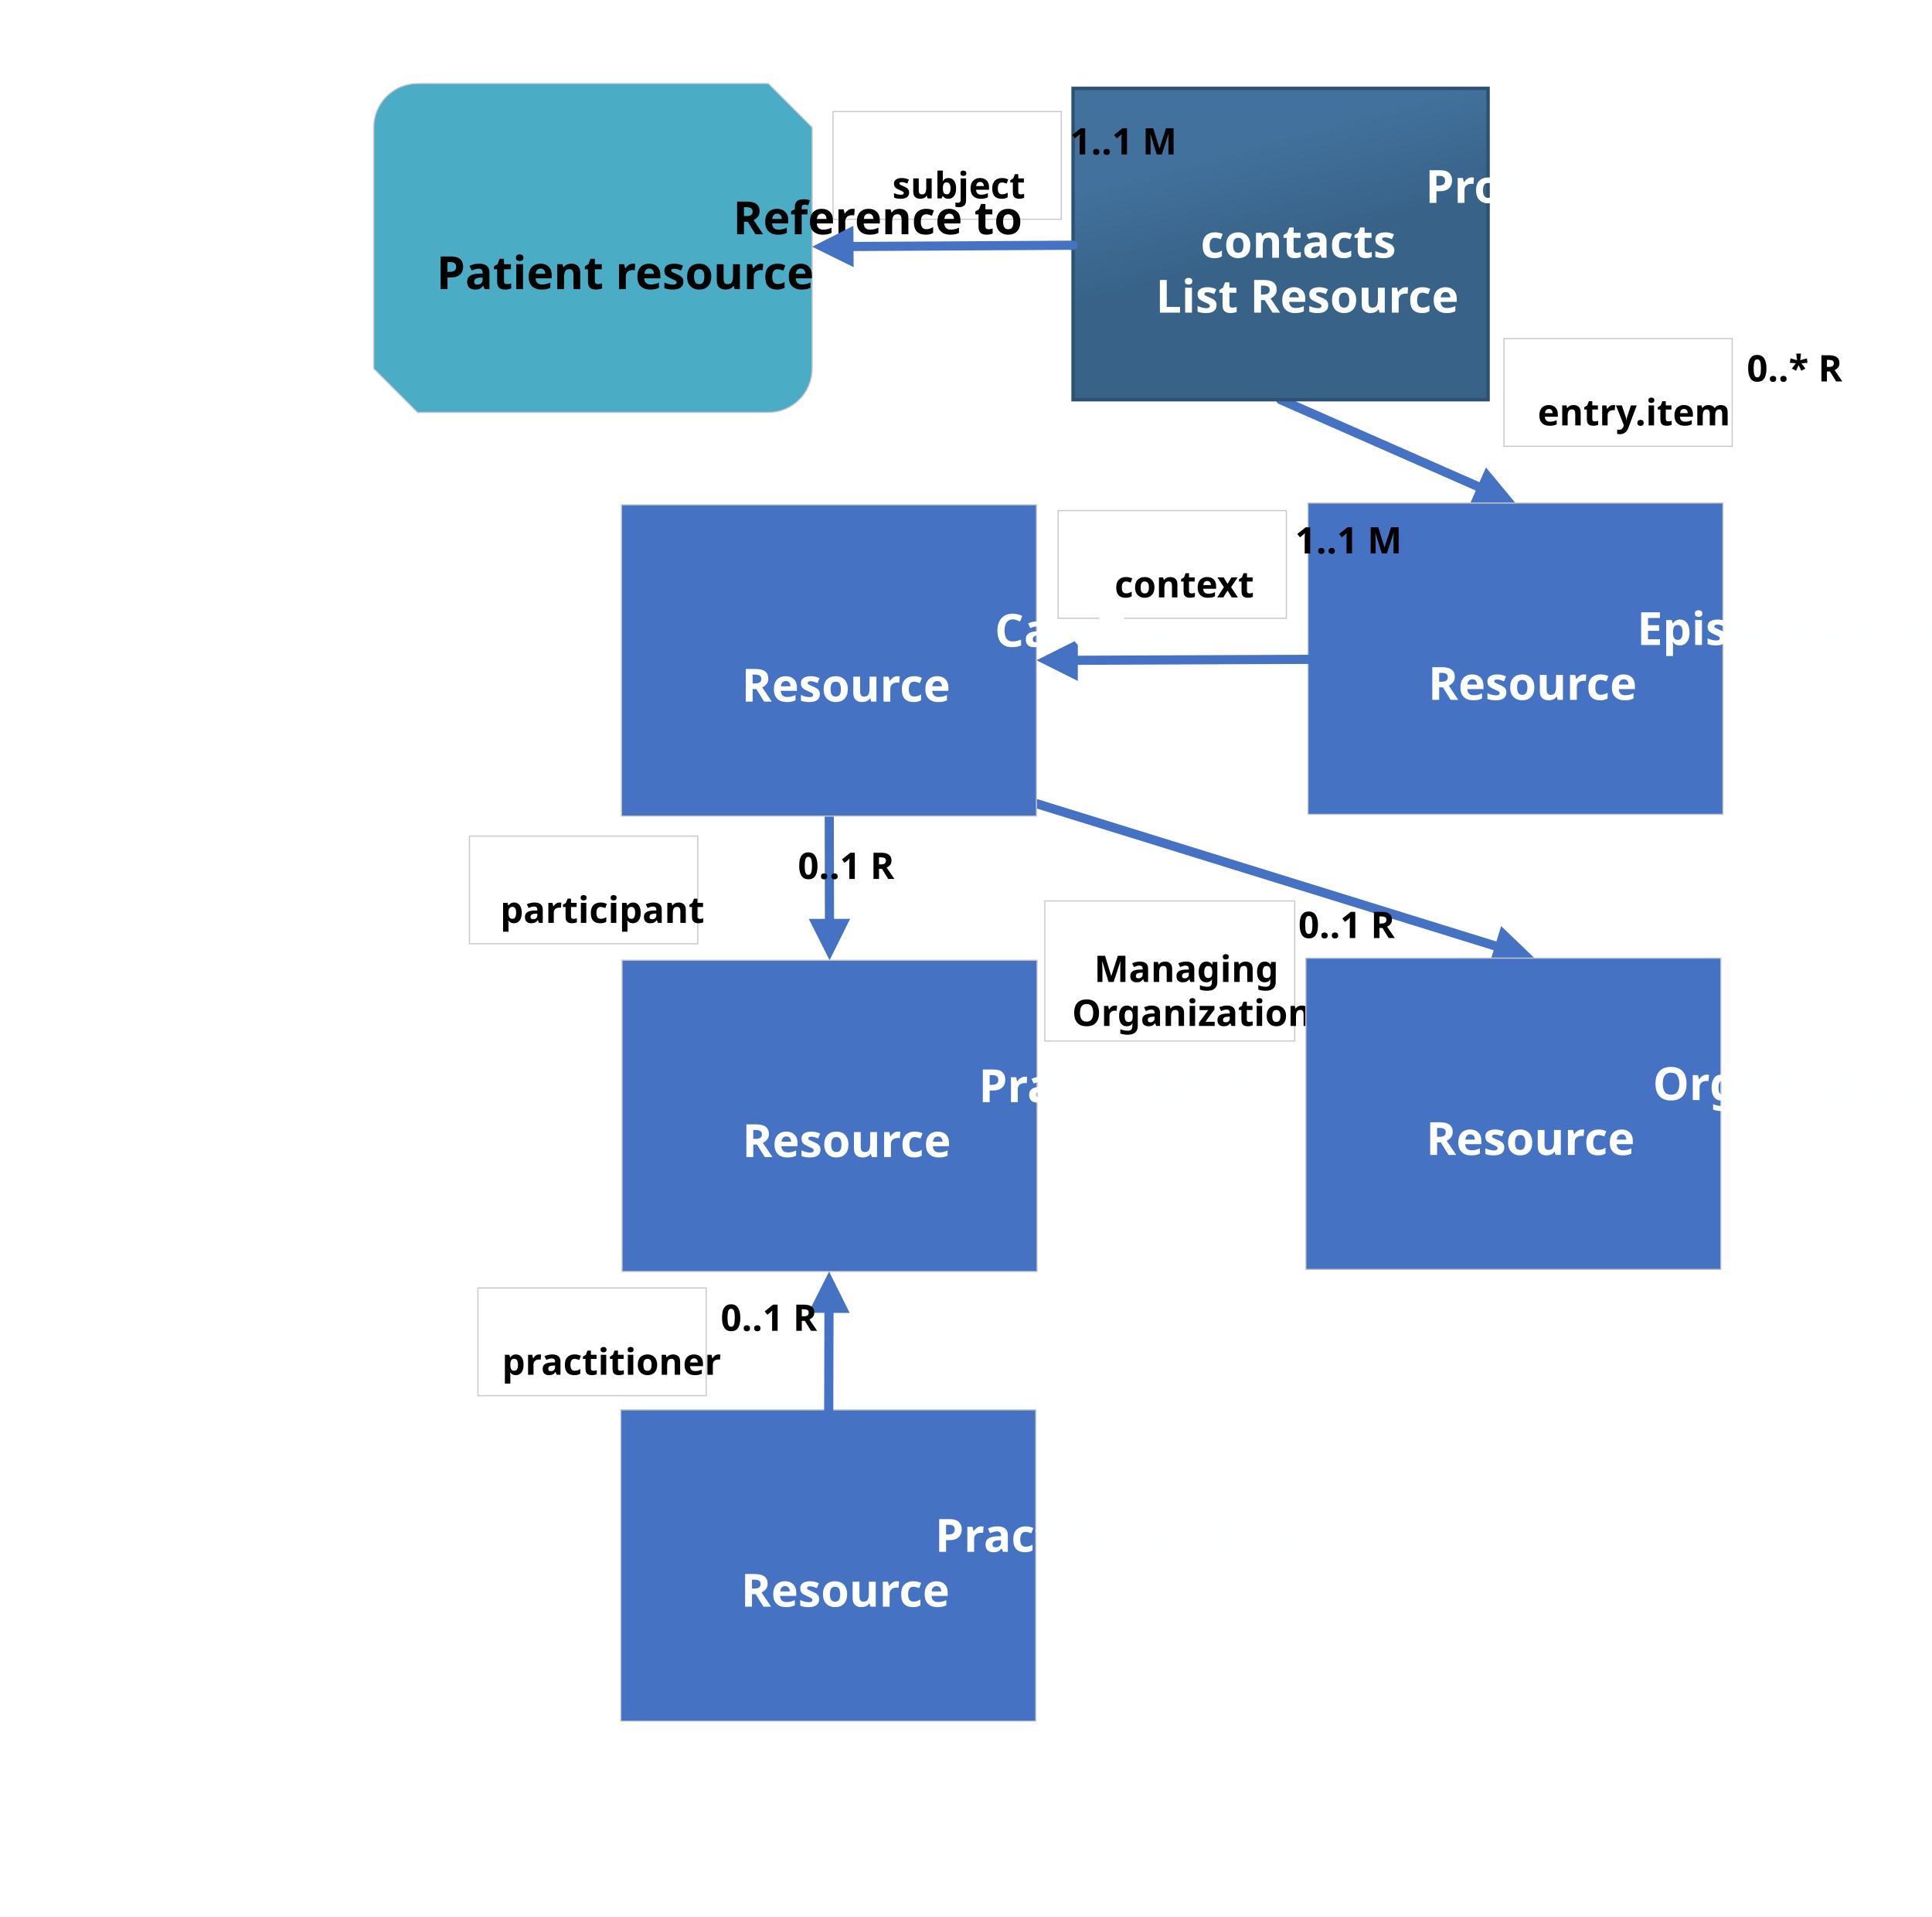
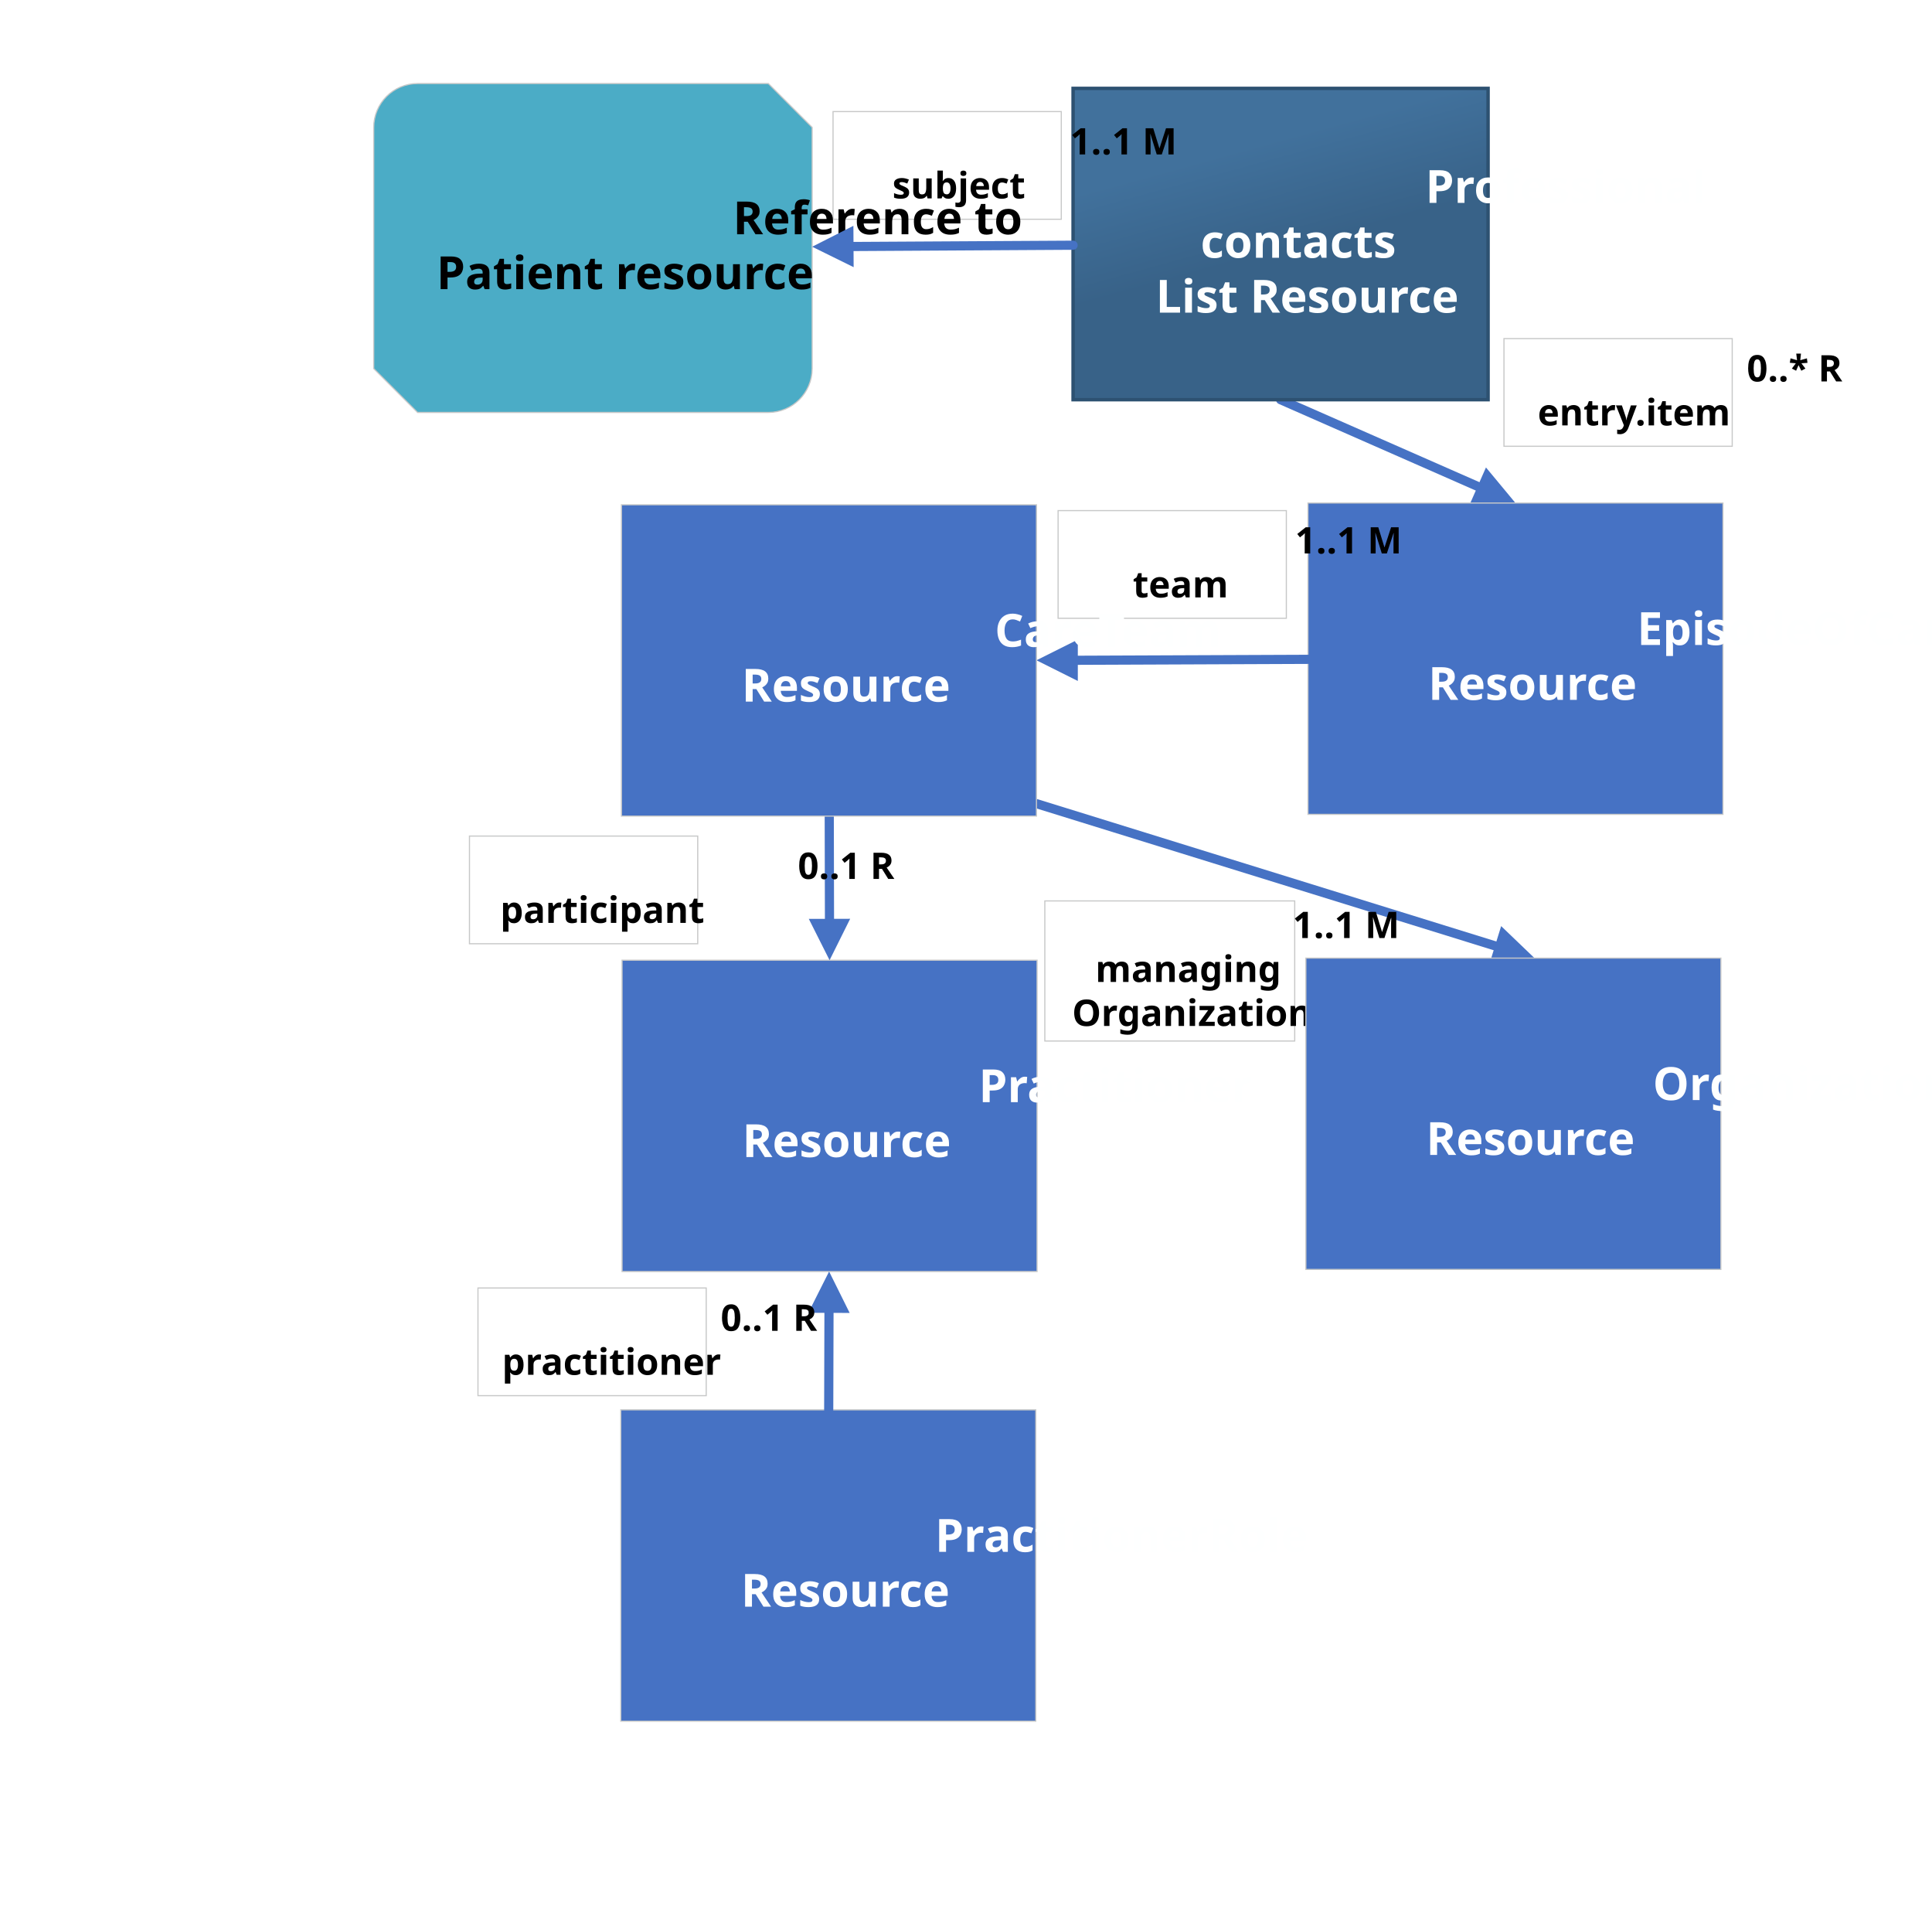
<svg xmlns="http://www.w3.org/2000/svg" xmlns:ns1="http://schemas.microsoft.com/visio/2003/SVGExtensions/" xmlns:xlink="http://www.w3.org/1999/xlink" width="5.865in" height="5.817in" viewBox="0 0 422.284 418.821" xml:space="preserve" color-interpolation-filters="sRGB" class="st13">
  <ns1:documentProperties ns1:langID="1033" ns1:metric="true" ns1:viewMarkup="false">
    <ns1:userDefs>
      <ns1:ud ns1:nameU="msvSubprocessMaster" ns1:prompt="" ns1:val="VT4(Rectangle)" />
      <ns1:ud ns1:nameU="msvNoAutoConnect" ns1:val="VT0(1):26" />
    </ns1:userDefs>
  </ns1:documentProperties>
  <style type="text/css">
	
		.st1 {fill:#4672c4;stroke:#c7c8c8;stroke-width:0.25}
		.st2 {fill:#feffff;font-family:Calibri;font-size:0.833em;font-weight:bold}
		.st3 {font-size:1em}
		.st4 {marker-end:url(#mrkr4-10);stroke:#4672c4;stroke-linecap:round;stroke-linejoin:round;stroke-width:2}
		.st5 {fill:#4672c4;fill-opacity:1;stroke:#4672c4;stroke-opacity:1;stroke-width:0.442}
		.st6 {marker-start:url(#mrkr4-24);stroke:#4672c4;stroke-linecap:round;stroke-linejoin:round;stroke-width:2}
		.st7 {fill:none;stroke:#c7c8c8;stroke-width:0.25}
		.st8 {fill:#000000;font-family:Calibri;font-size:0.667em;font-weight:bold}
		.st9 {fill:#4672c4;fill-opacity:0;stroke:#c7c8c8;stroke-width:0.25}
- 		.st10 {fill:url(#grad0-73);stroke:#2d5171;stroke-width:0.75}
+ 		.st10 {fill:url(#grad0-74);stroke:#2d5171;stroke-width:0.75}
		.st11 {fill:#4bacc6;stroke:#c7c8c8;stroke-width:0.25}
		.st12 {fill:#000000;font-family:Calibri;font-size:0.833em;font-weight:bold}
		.st13 {fill:none;fill-rule:evenodd;font-size:12px;overflow:visible;stroke-linecap:square;stroke-miterlimit:3}
	
	</style>
  <defs id="Patterns_And_Gradients">
-     <linearGradient id="grad0-73" x1="0" y1="0" x2="1" y2="0" gradientTransform="rotate(250 0.5 0.5)">
+     <linearGradient id="grad0-74" x1="0" y1="0" x2="1" y2="0" gradientTransform="rotate(250 0.5 0.5)">
      <stop offset="0" stop-color="#386288" stop-opacity="1" />
      <stop offset="0.48" stop-color="#386288" stop-opacity="1" />
      <stop offset="0.82" stop-color="#41719c" stop-opacity="1" />
    </linearGradient>
  </defs>
  <defs id="Markers">
    <g id="lend4">
      <path d="M 2 1 L 0 0 L 2 -1 L 2 1 " style="stroke:none" />
    </g>
    <marker id="mrkr4-10" class="st5" ns1:arrowType="4" ns1:arrowSize="2" ns1:setback="4.52" refX="-4.52" orient="auto" markerUnits="strokeWidth" overflow="visible">
      <use xlink:href="#lend4" transform="scale(-2.26,-2.26) " />
    </marker>
    <marker id="mrkr4-24" class="st5" ns1:arrowType="4" ns1:arrowSize="2" ns1:setback="4.34" refX="4.34" orient="auto" markerUnits="strokeWidth" overflow="visible">
      <use xlink:href="#lend4" transform="scale(2.26) " />
    </marker>
  </defs>
  <g ns1:mID="0" ns1:index="1" ns1:groupContext="foregroundPage">
    <ns1:userDefs>
      <ns1:ud ns1:nameU="msvThemeOrder" ns1:val="VT0(0):26" />
    </ns1:userDefs>
    <ns1:pageProperties ns1:drawingScale="0.0393701" ns1:pageScale="0.0393701" ns1:drawingUnits="24" ns1:shadowOffsetX="8.50394" ns1:shadowOffsetY="-8.50394" />
    <ns1:layer ns1:name="Connector" ns1:index="0" />
    <a xlink:href="explore_practitioner.html" xlink:title="Link to Practitioner resource mapping">
      <g id="shape1-1" ns1:mID="1" ns1:groupContext="shape" transform="translate(135.968,-140.97)">
        <ns1:custProps>
          <ns1:cp ns1:nameU="Row_1" ns1:lbl="title" ns1:type="0" ns1:langID="2057" ns1:val="VT4(Bundle)" />
        </ns1:custProps>
        <ns1:userDefs>
          <ns1:ud ns1:nameU="visVersion" ns1:val="VT0(15):26" />
          <ns1:ud ns1:nameU="visAltText" ns1:val="VT4(Bundle)" />
        </ns1:userDefs>
        <ns1:textBlock ns1:margins="rect(4,4,4,4)" ns1:tabSpace="42.5197" />
        <ns1:textRect cx="45.354" cy="384.806" width="90.71" height="68.031" />
        <rect x="0" y="350.79" width="90.709" height="68.031" class="st1" />
        <text x="20.77" y="381.81" class="st2" ns1:langID="2057">
          <ns1:paragraph ns1:horizAlign="1" />
          <ns1:tabList />Practitioner<ns1:newlineChar />
          <tspan x="26.27" dy="1.2em" class="st3">Resource</tspan>
        </text>
      </g>
    </a>
    <g id="shape2-5" ns1:mID="2" ns1:groupContext="shape" ns1:layerMember="0" transform="translate(279.902,-331.48)">
      <ns1:userDefs>
        <ns1:ud ns1:nameU="visVersion" ns1:val="VT0(15):26" />
      </ns1:userDefs>
      <path d="M0 418.82 L43.07 437.76" class="st4" />
    </g>
    <a xlink:href="explore_professional_contacts.html#mapping-for-professional-contacts-episodeofcare" xlink:title="Link to EpisodeOfCare resource mapping">
      <g id="shape4-11" ns1:mID="4" ns1:groupContext="shape" transform="translate(285.888,-240.872)">
        <ns1:custProps>
          <ns1:cp ns1:nameU="Row_1" ns1:lbl="title" ns1:type="0" ns1:langID="2057" ns1:val="VT4(Bundle)" />
        </ns1:custProps>
        <ns1:userDefs>
          <ns1:ud ns1:nameU="visVersion" ns1:val="VT0(15):26" />
          <ns1:ud ns1:nameU="visAltText" ns1:val="VT4(Bundle)" />
        </ns1:userDefs>
        <ns1:textBlock ns1:margins="rect(4,4,4,4)" ns1:tabSpace="42.5197" />
        <ns1:textRect cx="45.354" cy="384.806" width="90.71" height="68.031" />
        <rect x="0" y="350.79" width="90.709" height="68.031" class="st1" />
        <text x="14.75" y="381.81" class="st2" ns1:langID="2057">
          <ns1:paragraph ns1:horizAlign="1" />
          <ns1:tabList />EpisodeOfCare<ns1:newlineChar />
          <tspan x="26.27" dy="1.2em" class="st3">Resource</tspan>
        </text>
      </g>
    </a>
    <a xlink:href="explore_practitioner_role.html" xlink:title="Link to PractitionerRole resource mapping">
      <g id="shape5-15" ns1:mID="5" ns1:groupContext="shape" transform="translate(135.685,-42.7102)">
        <ns1:custProps>
          <ns1:cp ns1:nameU="Row_1" ns1:lbl="title" ns1:type="0" ns1:langID="2057" ns1:val="VT4(Bundle)" />
        </ns1:custProps>
        <ns1:userDefs>
          <ns1:ud ns1:nameU="visVersion" ns1:val="VT0(15):26" />
          <ns1:ud ns1:nameU="visAltText" ns1:val="VT4(Bundle)" />
        </ns1:userDefs>
        <ns1:textBlock ns1:margins="rect(4,4,4,4)" ns1:tabSpace="42.5197" />
        <ns1:textRect cx="45.354" cy="384.806" width="90.71" height="68.031" />
        <rect x="0" y="350.79" width="90.709" height="68.031" class="st1" />
        <text x="11.52" y="381.81" class="st2" ns1:langID="2057">
          <ns1:paragraph ns1:horizAlign="1" />
          <ns1:tabList />PractitionerRole<ns1:newlineChar />
          <tspan x="26.27" dy="1.2em" class="st3">Resource</tspan>
        </text>
      </g>
    </a>
    <g id="shape6-19" ns1:mID="6" ns1:groupContext="shape" ns1:layerMember="0" transform="translate(226.543,-267.609)">
      <ns1:userDefs>
        <ns1:ud ns1:nameU="visVersion" ns1:val="VT0(15):26" />
      </ns1:userDefs>
      <path d="M8.68 411.89 L9.04 411.89 L94.78 411.54" class="st6" />
    </g>
    <g id="shape8-25" ns1:mID="8" ns1:groupContext="shape" ns1:layerMember="0" transform="translate(174.094,-110.742)">
      <ns1:userDefs>
        <ns1:ud ns1:nameU="visVersion" ns1:val="VT0(15):26" />
      </ns1:userDefs>
      <path d="M7.04 418.82 L7.1 397.63" class="st4" />
    </g>
    <g id="shape9-30" ns1:mID="9" ns1:groupContext="shape" ns1:layerMember="0" transform="translate(174.203,-240.488)">
      <ns1:userDefs>
        <ns1:ud ns1:nameU="visVersion" ns1:val="VT0(15):26" />
      </ns1:userDefs>
      <path d="M7.05 418.82 L7.1 441.27" class="st4" />
    </g>
    <g id="shape10-35" ns1:mID="10" ns1:groupContext="shape" ns1:layerMember="0" transform="translate(226.543,-243.213)">
      <ns1:userDefs>
        <ns1:ud ns1:nameU="visVersion" ns1:val="VT0(15):26" />
      </ns1:userDefs>
      <path d="M0 418.82 L100.23 449.9" class="st4" />
    </g>
    <g id="shape12-40" ns1:mID="12" ns1:groupContext="shape" transform="translate(231.271,-283.72)">
      <ns1:textBlock ns1:margins="rect(4,4,4,4)" ns1:tabSpace="42.5197" />
      <ns1:textRect cx="24.945" cy="407.058" width="49.89" height="23.528" />
      <rect x="0" y="395.294" width="49.89" height="23.528" class="st7" />
      <text x="14.35" y="404.66" class="st8" ns1:langID="2057">
        <ns1:paragraph ns1:horizAlign="1" />
        <ns1:tabList />1<tspan class="st3" ns1:langID="1033">..</tspan>1 M<ns1:newlineChar />
-         <tspan x="12.35" dy="1.2em" class="st3">context</tspan>
+         <tspan x="16.32" dy="1.2em" class="st3">team</tspan>
      </text>
    </g>
    <g id="shape13-45" ns1:mID="13" ns1:groupContext="shape" transform="translate(328.727,-321.307)">
      <ns1:textBlock ns1:margins="rect(4,4,4,4)" ns1:tabSpace="42.5197" />
      <ns1:textRect cx="24.945" cy="407.058" width="49.89" height="23.528" />
      <rect x="0" y="395.294" width="49.89" height="23.528" class="st7" />
      <text x="15.63" y="404.66" class="st8" ns1:langID="1033">
        <ns1:paragraph ns1:horizAlign="1" />
        <ns1:tabList />0..* R<ns1:newlineChar />
        <tspan x="7.38" dy="1.2em" class="st3">entry.item </tspan>
      </text>
    </g>
    <g id="shape14-49" ns1:mID="14" ns1:groupContext="shape" transform="translate(104.47,-113.845)">
      <ns1:textBlock ns1:margins="rect(4,4,4,4)" ns1:tabSpace="42.5197" />
      <ns1:textRect cx="24.945" cy="407.058" width="49.89" height="23.528" />
      <rect x="0" y="395.294" width="49.89" height="23.528" class="st9" />
      <text x="15.6" y="404.66" class="st8" ns1:langID="1033">
        <ns1:paragraph ns1:horizAlign="1" />
        <ns1:tabList />0..1 R<ns1:newlineChar />
        <tspan x="5.26" dy="1.2em" class="st3">practitioner</tspan>
      </text>
    </g>
    <g id="shape15-53" ns1:mID="15" ns1:groupContext="shape" transform="translate(228.372,-191.339)">
      <ns1:textBlock ns1:margins="rect(4,4,4,4)" ns1:tabSpace="42.5197" />
      <ns1:textRect cx="27.309" cy="403.514" width="54.62" height="30.614" />
      <rect x="0" y="388.207" width="54.617" height="30.614" class="st9" />
-       <text x="17.96" y="396.31" class="st8" ns1:langID="1033">
-         <ns1:paragraph ns1:horizAlign="1" />
-         <ns1:tabList />0..1 R<ns1:newlineChar />
-         <tspan x="10.79" dy="1.2em" class="st3" ns1:langID="2057">Managing<ns1:newlineChar />
+       <text x="16.72" y="396.31" class="st8" ns1:langID="2057">
+         <ns1:paragraph ns1:horizAlign="1" />
+         <ns1:tabList />1<tspan class="st3" ns1:langID="1033">..1 </tspan>M<ns1:newlineChar />
+         <tspan x="11.04" dy="1.2em" class="st3">managing<ns1:newlineChar />
        </tspan>
-         <tspan x="5.95" dy="1.2em" class="st3" ns1:langID="2057">Organization</tspan>
-       </text>
-     </g>
-     <g id="shape16-58" ns1:mID="16" ns1:groupContext="shape" transform="translate(102.614,-212.598)">
+         <tspan x="5.95" dy="1.2em" class="st3">Organization</tspan>
+       </text>
+     </g>
+     <g id="shape16-59" ns1:mID="16" ns1:groupContext="shape" transform="translate(102.614,-212.598)">
      <ns1:textBlock ns1:margins="rect(4,4,4,4)" ns1:tabSpace="42.5197" />
      <ns1:textRect cx="24.945" cy="407.058" width="49.89" height="23.528" />
      <rect x="0" y="395.294" width="49.89" height="23.528" class="st9" />
      <text x="15.6" y="404.66" class="st8" ns1:langID="1033">
        <ns1:paragraph ns1:horizAlign="1" />
        <ns1:tabList />
        <ns1:newlineChar />0..1 R<ns1:newlineChar />
        <tspan x="6.72" dy="1.2em" class="st3" ns1:langID="2057">participant</tspan>
        <ns1:newlineChar />
      </text>
    </g>
    <a xlink:href="explore_professional_contacts.html#mapping-for-professional-contacts-careteam" xlink:title="Link to CareTeam resource mapping">
-       <g id="shape18-62" ns1:mID="18" ns1:groupContext="shape" transform="translate(135.834,-240.488)">
+       <g id="shape18-63" ns1:mID="18" ns1:groupContext="shape" transform="translate(135.834,-240.488)">
        <ns1:custProps>
          <ns1:cp ns1:nameU="Row_1" ns1:lbl="title" ns1:type="0" ns1:langID="2057" ns1:val="VT4(Bundle)" />
        </ns1:custProps>
        <ns1:userDefs>
          <ns1:ud ns1:nameU="visVersion" ns1:val="VT0(15):26" />
          <ns1:ud ns1:nameU="visAltText" ns1:val="VT4(Bundle)" />
        </ns1:userDefs>
        <ns1:textBlock ns1:margins="rect(4,4,4,4)" ns1:tabSpace="42.5197" />
        <ns1:textRect cx="45.354" cy="384.806" width="90.71" height="68.031" />
        <rect x="0" y="350.79" width="90.709" height="68.031" class="st1" />
        <text x="24.42" y="381.81" class="st2" ns1:langID="2057">
          <ns1:paragraph ns1:horizAlign="1" />
          <ns1:tabList />CareTeam<ns1:newlineChar />
          <tspan x="26.27" dy="1.2em" class="st3">Resource</tspan>
        </text>
      </g>
    </a>
    <a xlink:href="explore_organization.html" xlink:title="Link to Organization resource mapping">
-       <g id="shape19-66" ns1:mID="19" ns1:groupContext="shape" transform="translate(285.431,-141.427)">
+       <g id="shape19-67" ns1:mID="19" ns1:groupContext="shape" transform="translate(285.431,-141.427)">
        <ns1:custProps>
          <ns1:cp ns1:nameU="Row_1" ns1:lbl="title" ns1:type="0" ns1:langID="2057" ns1:val="VT4(Bundle)" />
        </ns1:custProps>
        <ns1:userDefs>
          <ns1:ud ns1:nameU="visVersion" ns1:val="VT0(15):26" />
          <ns1:ud ns1:nameU="visAltText" ns1:val="VT4(Bundle)" />
        </ns1:userDefs>
        <ns1:textBlock ns1:margins="rect(4,4,4,4)" ns1:tabSpace="42.5197" />
        <ns1:textRect cx="45.354" cy="384.806" width="90.71" height="68.031" />
        <rect x="0" y="350.79" width="90.709" height="68.031" class="st1" />
        <text x="18.66" y="381.81" class="st2" ns1:langID="2057">
          <ns1:paragraph ns1:horizAlign="1" />
          <ns1:tabList />Organization<ns1:newlineChar />
          <tspan x="26.27" dy="1.2em" class="st3">Resource</tspan>
        </text>
      </g>
    </a>
    <a xlink:href="explore_professional_contacts.html#mapping-for-professional-contacts-list" xlink:title="Link to Professional contacts List resource mapping">
-       <g id="shape20-70" ns1:mID="20" ns1:groupContext="shape" transform="translate(234.547,-331.48)">
+       <g id="shape20-71" ns1:mID="20" ns1:groupContext="shape" transform="translate(234.547,-331.48)">
        <ns1:custProps>
          <ns1:cp ns1:nameU="Row_1" ns1:lbl="title" ns1:type="0" ns1:langID="2057" ns1:val="VT4(Bundle)" />
        </ns1:custProps>
        <ns1:userDefs>
          <ns1:ud ns1:nameU="visVersion" ns1:val="VT0(15):26" />
          <ns1:ud ns1:nameU="visAltText" ns1:val="VT4(Bundle)" />
        </ns1:userDefs>
        <ns1:textBlock ns1:margins="rect(4,4,4,4)" ns1:tabSpace="42.5197" />
        <ns1:textRect cx="45.354" cy="384.806" width="90.71" height="68.031" />
        <rect x="0" y="350.79" width="90.709" height="68.031" class="st10" />
        <text x="19.84" y="375.81" class="st2" ns1:langID="2057">
          <ns1:paragraph ns1:horizAlign="1" />
          <ns1:tabList />Professional <tspan x="27.87" dy="1.2em" class="st3">contacts<ns1:newlineChar />
          </tspan>
          <tspan x="18.07" dy="1.2em" class="st3">List Resource</tspan>
        </text>
      </g>
    </a>
-     <g id="shape21-77" ns1:mID="21" ns1:groupContext="shape" transform="translate(182.08,-370.913)">
+     <g id="shape21-78" ns1:mID="21" ns1:groupContext="shape" transform="translate(182.08,-370.913)">
      <ns1:textBlock ns1:margins="rect(4,4,4,4)" ns1:tabSpace="42.5197" />
      <ns1:textRect cx="24.945" cy="407.058" width="49.89" height="23.528" />
      <rect x="0" y="395.294" width="49.89" height="23.528" class="st9" />
      <text x="14.35" y="404.66" class="st8" ns1:langID="1033">
        <ns1:paragraph ns1:horizAlign="1" />
        <ns1:tabList />1..1 M<ns1:newlineChar />
        <tspan x="12.96" dy="1.2em" class="st3">subject</tspan>
      </text>
    </g>
    <a xlink:href="explore_professional_contacts.html#patient-reference" xlink:title="Link to Patient reference">
-       <g id="shape22-81" ns1:mID="22" ns1:groupContext="shape" transform="translate(81.6877,-328.696)">
+       <g id="shape22-82" ns1:mID="22" ns1:groupContext="shape" transform="translate(81.6877,-328.696)">
        <ns1:userDefs>
          <ns1:ud ns1:nameU="CTypeTopLeftSnip" ns1:prompt="" ns1:val="VT0(0):5" />
          <ns1:ud ns1:nameU="CTypeTopRightSnip" ns1:prompt="" ns1:val="VT0(1):5" />
          <ns1:ud ns1:nameU="CTypeBotLeftSnip" ns1:prompt="" ns1:val="VT0(1):5" />
          <ns1:ud ns1:nameU="CTypeBotRightSnip" ns1:prompt="" ns1:val="VT0(0):5" />
          <ns1:ud ns1:nameU="CornerLockHoriz" ns1:prompt="" ns1:val="VT0(0):5" />
          <ns1:ud ns1:nameU="CornerLockVert" ns1:prompt="" ns1:val="VT0(0):5" />
          <ns1:ud ns1:nameU="CornerLockDiag" ns1:prompt="" ns1:val="VT0(0):5" />
          <ns1:ud ns1:nameU="TopLeftOffset" ns1:prompt="" ns1:val="VT0(0.15748031496063):24" />
          <ns1:ud ns1:nameU="TopRightOffset" ns1:prompt="" ns1:val="VT0(0.15748031496063):24" />
          <ns1:ud ns1:nameU="BotLeftOffset" ns1:prompt="" ns1:val="VT0(0.15748031496063):24" />
          <ns1:ud ns1:nameU="BotRightOffset" ns1:prompt="" ns1:val="VT0(0.15748031496063):24" />
          <ns1:ud ns1:nameU="visVersion" ns1:prompt="" ns1:val="VT0(15):26" />
          <ns1:ud ns1:nameU="TopLeftOffset" ns1:prompt="" ns1:val="VT0(0.13310171124648):1" />
          <ns1:ud ns1:nameU="TopRightOffset" ns1:prompt="" ns1:val="VT0(0.13310171124649):1" />
          <ns1:ud ns1:nameU="BotLeftOffset" ns1:prompt="" ns1:val="VT0(0.13310171124648):1" />
          <ns1:ud ns1:nameU="BotRightOffset" ns1:prompt="" ns1:val="VT0(0.13310171124649):1" />
        </ns1:userDefs>
        <ns1:textBlock ns1:margins="rect(4,4,4,4)" ns1:tabSpace="42.5197" />
        <ns1:textRect cx="47.917" cy="382.884" width="95.84" height="71.875" />
        <path d="M9.58 418.82 L86.25 418.82 A9.583 9.583 -180 0 0 95.83 409.24 L95.83 356.53 L86.25 346.95 L9.58 346.95         A9.583 9.583 -180 0 0 0 356.53 L0 409.24 L9.58 418.82 Z" class="st11" />
        <text x="21.35" y="379.88" class="st12" ns1:langID="2057">
          <ns1:paragraph ns1:horizAlign="1" />
          <ns1:tabList />Reference to <ns1:newlineChar />
          <tspan x="13.72" dy="1.2em" class="st3">Patient resource </tspan>
        </text>
      </g>
    </a>
-     <g id="shape23-85" ns1:mID="23" ns1:groupContext="shape" ns1:layerMember="0" transform="translate(234.547,-372.159)">
+     <g id="shape23-86" ns1:mID="23" ns1:groupContext="shape" ns1:layerMember="0" transform="translate(234.547,-372.159)">
      <ns1:userDefs>
        <ns1:ud ns1:nameU="visVersion" ns1:val="VT0(15):26" />
      </ns1:userDefs>
      <path d="M0 425.74 L-47.99 426.02" class="st4" />
    </g>
  </g>
</svg>
